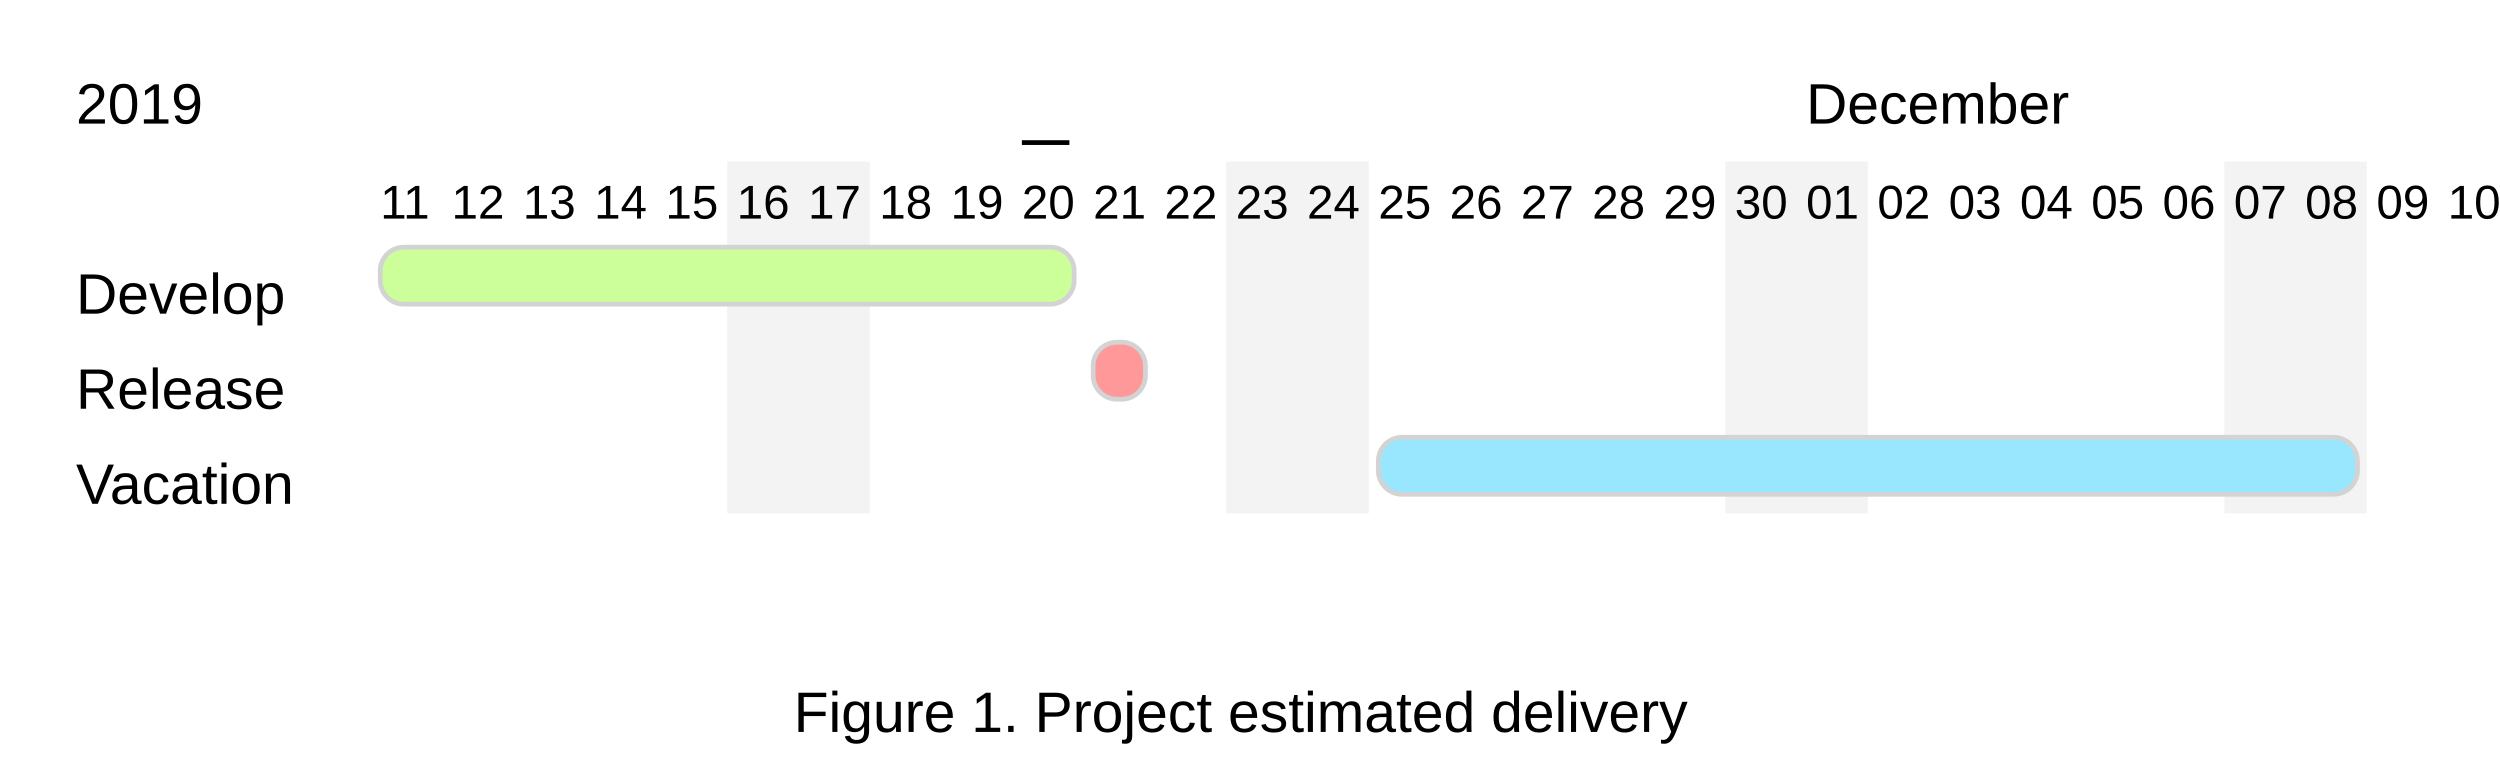
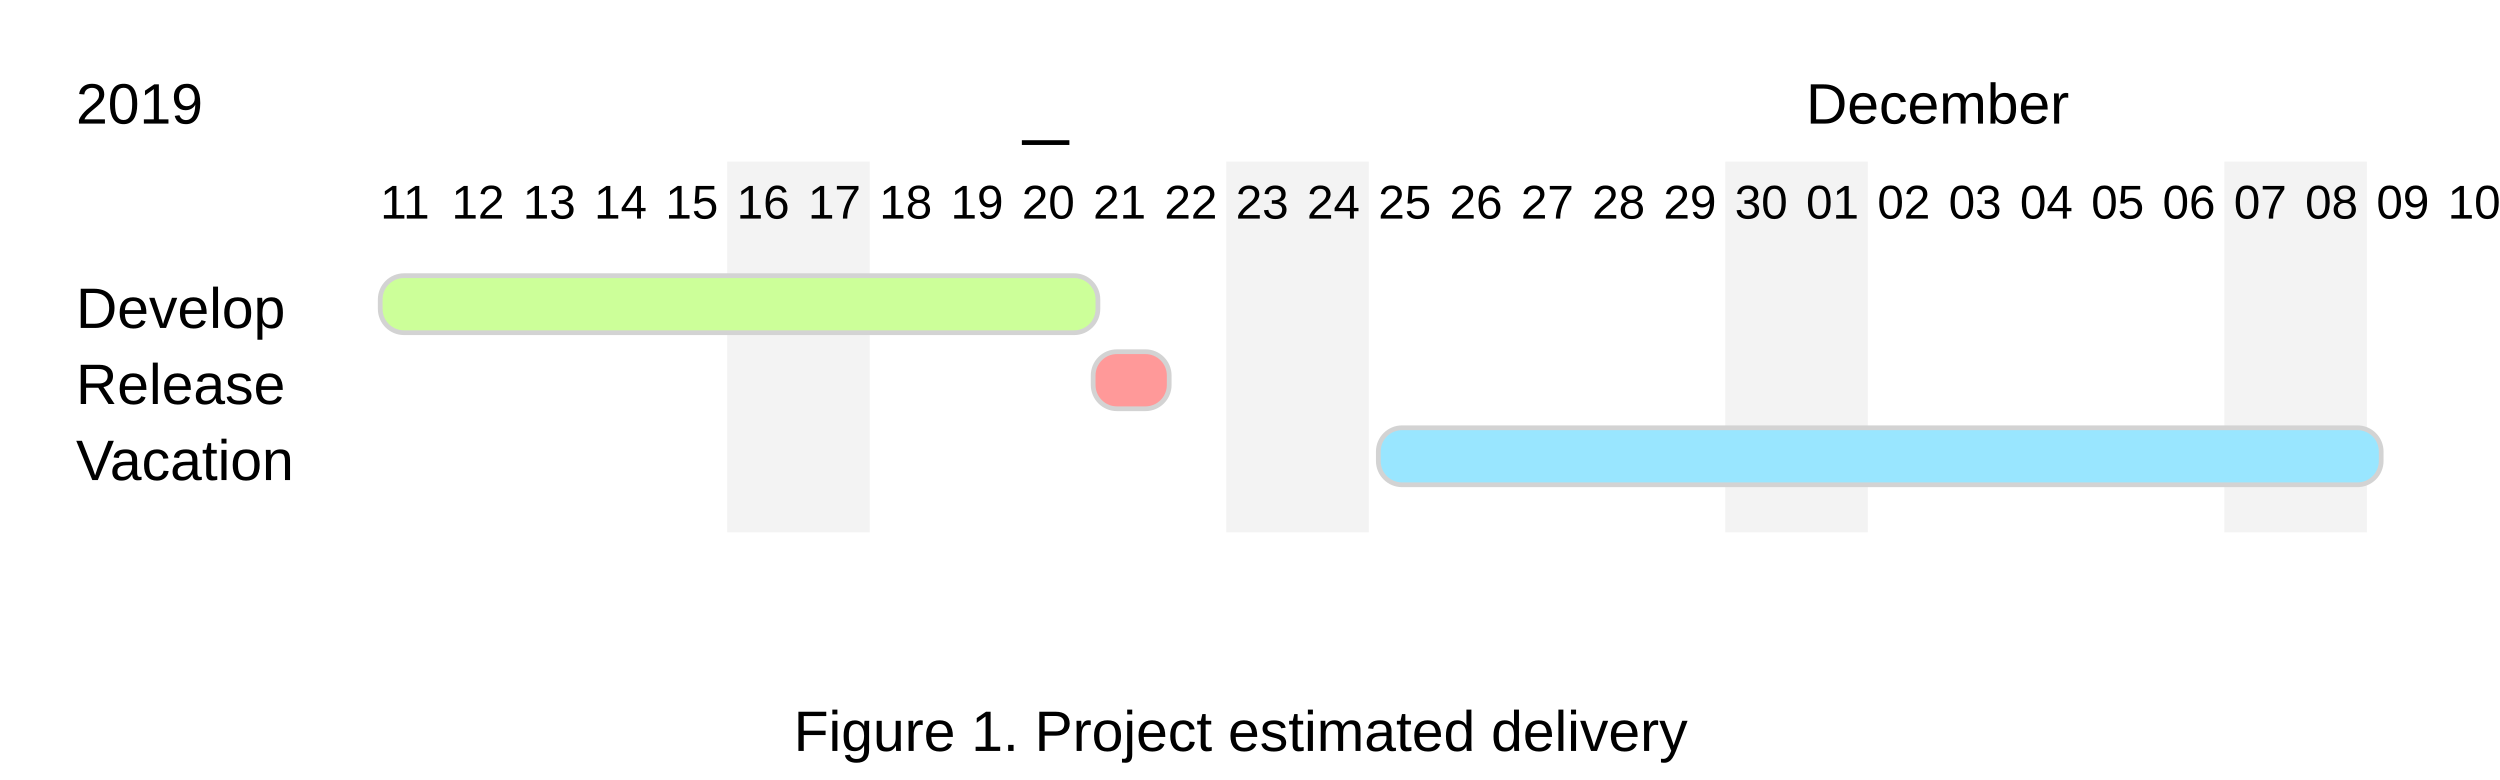
- <svg xmlns="http://www.w3.org/2000/svg" width="526" height="160" font-family="Arial, Helvetica, sans-serif">
+ <svg xmlns="http://www.w3.org/2000/svg" width="526" height="164" font-family="Arial, Helvetica, sans-serif">
  <text font-family="Arial,Helvetica,sans-serif" font-size="12px" x="16" y="26">2019</text>
  <text font-family="Arial,Helvetica,sans-serif" font-size="10px" x="80" y="46">11</text>
  <text font-family="Arial,Helvetica,sans-serif" font-size="10px" x="95" y="46">12</text>
  <text font-family="Arial,Helvetica,sans-serif" font-size="10px" x="110" y="46">13</text>
  <text font-family="Arial,Helvetica,sans-serif" font-size="10px" x="125" y="46">14</text>
  <text font-family="Arial,Helvetica,sans-serif" font-size="10px" x="140" y="46">15</text>
-   <rect font-family="Arial,Helvetica,sans-serif" fill="#f3f3f3" x="153" y="34" width="30" height="74" />
+   <rect font-family="Arial,Helvetica,sans-serif" fill="#f3f3f3" x="153" y="34" width="30" height="78" />
  <text font-family="Arial,Helvetica,sans-serif" font-size="12px" x="159" y="52" />
  <text font-family="Arial,Helvetica,sans-serif" font-size="10px" x="155" y="46">16</text>
  <text font-family="Arial,Helvetica,sans-serif" font-size="10px" x="170" y="46">17</text>
  <text font-family="Arial,Helvetica,sans-serif" font-size="10px" x="185" y="46">18</text>
  <text font-family="Arial,Helvetica,sans-serif" font-size="10px" x="200" y="46">19</text>
  <text font-family="Arial,Helvetica,sans-serif" font-size="10px" x="215" y="46">20</text>
  <line stroke="black" x1="215" y1="30" x2="225" y2="30" />
  <text font-family="Arial,Helvetica,sans-serif" font-size="10px" x="230" y="46">21</text>
  <text font-family="Arial,Helvetica,sans-serif" font-size="10px" x="245" y="46">22</text>
-   <rect font-family="Arial,Helvetica,sans-serif" fill="#f3f3f3" x="258" y="34" width="30" height="74" />
+   <rect font-family="Arial,Helvetica,sans-serif" fill="#f3f3f3" x="258" y="34" width="30" height="78" />
  <text font-family="Arial,Helvetica,sans-serif" font-size="12px" x="264" y="52" />
  <text font-family="Arial,Helvetica,sans-serif" font-size="10px" x="260" y="46">23</text>
  <text font-family="Arial,Helvetica,sans-serif" font-size="10px" x="275" y="46">24</text>
  <text font-family="Arial,Helvetica,sans-serif" font-size="10px" x="290" y="46">25</text>
  <text font-family="Arial,Helvetica,sans-serif" font-size="10px" x="305" y="46">26</text>
  <text font-family="Arial,Helvetica,sans-serif" font-size="10px" x="320" y="46">27</text>
  <text font-family="Arial,Helvetica,sans-serif" font-size="10px" x="335" y="46">28</text>
  <text font-family="Arial,Helvetica,sans-serif" font-size="10px" x="350" y="46">29</text>
-   <rect font-family="Arial,Helvetica,sans-serif" fill="#f3f3f3" x="363" y="34" width="30" height="74" />
+   <rect font-family="Arial,Helvetica,sans-serif" fill="#f3f3f3" x="363" y="34" width="30" height="78" />
  <text font-family="Arial,Helvetica,sans-serif" font-size="12px" x="369" y="52" />
  <text font-family="Arial,Helvetica,sans-serif" font-size="10px" x="365" y="46">30</text>
  <text font-family="Arial,Helvetica,sans-serif" font-size="10px" x="380" y="46">01</text>
  <text font-family="Arial,Helvetica,sans-serif" font-size="12px" x="380" y="26">December</text>
  <text font-family="Arial,Helvetica,sans-serif" font-size="10px" x="395" y="46">02</text>
  <text font-family="Arial,Helvetica,sans-serif" font-size="10px" x="410" y="46">03</text>
  <text font-family="Arial,Helvetica,sans-serif" font-size="10px" x="425" y="46">04</text>
  <text font-family="Arial,Helvetica,sans-serif" font-size="10px" x="440" y="46">05</text>
  <text font-family="Arial,Helvetica,sans-serif" font-size="10px" x="455" y="46">06</text>
-   <rect font-family="Arial,Helvetica,sans-serif" fill="#f3f3f3" x="468" y="34" width="30" height="74" />
+   <rect font-family="Arial,Helvetica,sans-serif" fill="#f3f3f3" x="468" y="34" width="30" height="78" />
  <text font-family="Arial,Helvetica,sans-serif" font-size="12px" x="474" y="52" />
  <text font-family="Arial,Helvetica,sans-serif" font-size="10px" x="470" y="46">07</text>
  <text font-family="Arial,Helvetica,sans-serif" font-size="10px" x="485" y="46">08</text>
  <text font-family="Arial,Helvetica,sans-serif" font-size="10px" x="500" y="46">09</text>
  <text font-family="Arial,Helvetica,sans-serif" font-size="10px" x="515" y="46">10</text>
-   <text font-family="Arial,Helvetica,sans-serif" font-size="12px" x="16" y="66">Develop</text>
-   <rect stroke="#d3d3d3" fill="#ccff99" rx="5" ry="5" x="80" y="52" width="146" height="12" />
-   <text font-family="Arial,Helvetica,sans-serif" font-size="12px" x="86" y="70" />
-   <text font-family="Arial,Helvetica,sans-serif" font-size="12px" x="16" y="86">Release</text>
-   <rect stroke="#d3d3d3" fill="#ff9999" rx="5" ry="5" x="230" y="72" width="11" height="12" />
-   <text font-family="Arial,Helvetica,sans-serif" font-size="12px" x="236" y="90" />
-   <text font-family="Arial,Helvetica,sans-serif" font-size="12px" x="16" y="106">Vacation</text>
-   <rect stroke="#d3d3d3" fill="#99e6ff" rx="5" ry="5" x="290" y="92" width="206" height="12" />
-   <text font-family="Arial,Helvetica,sans-serif" font-size="12px" x="296" y="110" />
-   <text font-family="Arial,Helvetica,sans-serif" font-size="12px" x="167" y="154">Figure 1. Project estimated delivery</text>
+   <text font-family="Arial,Helvetica,sans-serif" font-size="12px" x="16" y="69">Develop</text>
+   <rect stroke="#d3d3d3" fill="#ccff99" rx="5" ry="5" x="80" y="58" width="151" height="12" />
+   <text font-family="Arial,Helvetica,sans-serif" font-size="12px" x="86" y="76" />
+   <text font-family="Arial,Helvetica,sans-serif" font-size="12px" x="16" y="85">Release</text>
+   <rect stroke="#d3d3d3" fill="#ff9999" rx="5" ry="5" x="230" y="74" width="16" height="12" />
+   <text font-family="Arial,Helvetica,sans-serif" font-size="12px" x="236" y="92" />
+   <text font-family="Arial,Helvetica,sans-serif" font-size="12px" x="16" y="101">Vacation</text>
+   <rect stroke="#d3d3d3" fill="#99e6ff" rx="5" ry="5" x="290" y="90" width="211" height="12" />
+   <text font-family="Arial,Helvetica,sans-serif" font-size="12px" x="296" y="108" />
+   <text font-family="Arial,Helvetica,sans-serif" font-size="12px" x="167" y="158">Figure 1. Project estimated delivery</text>
</svg>
